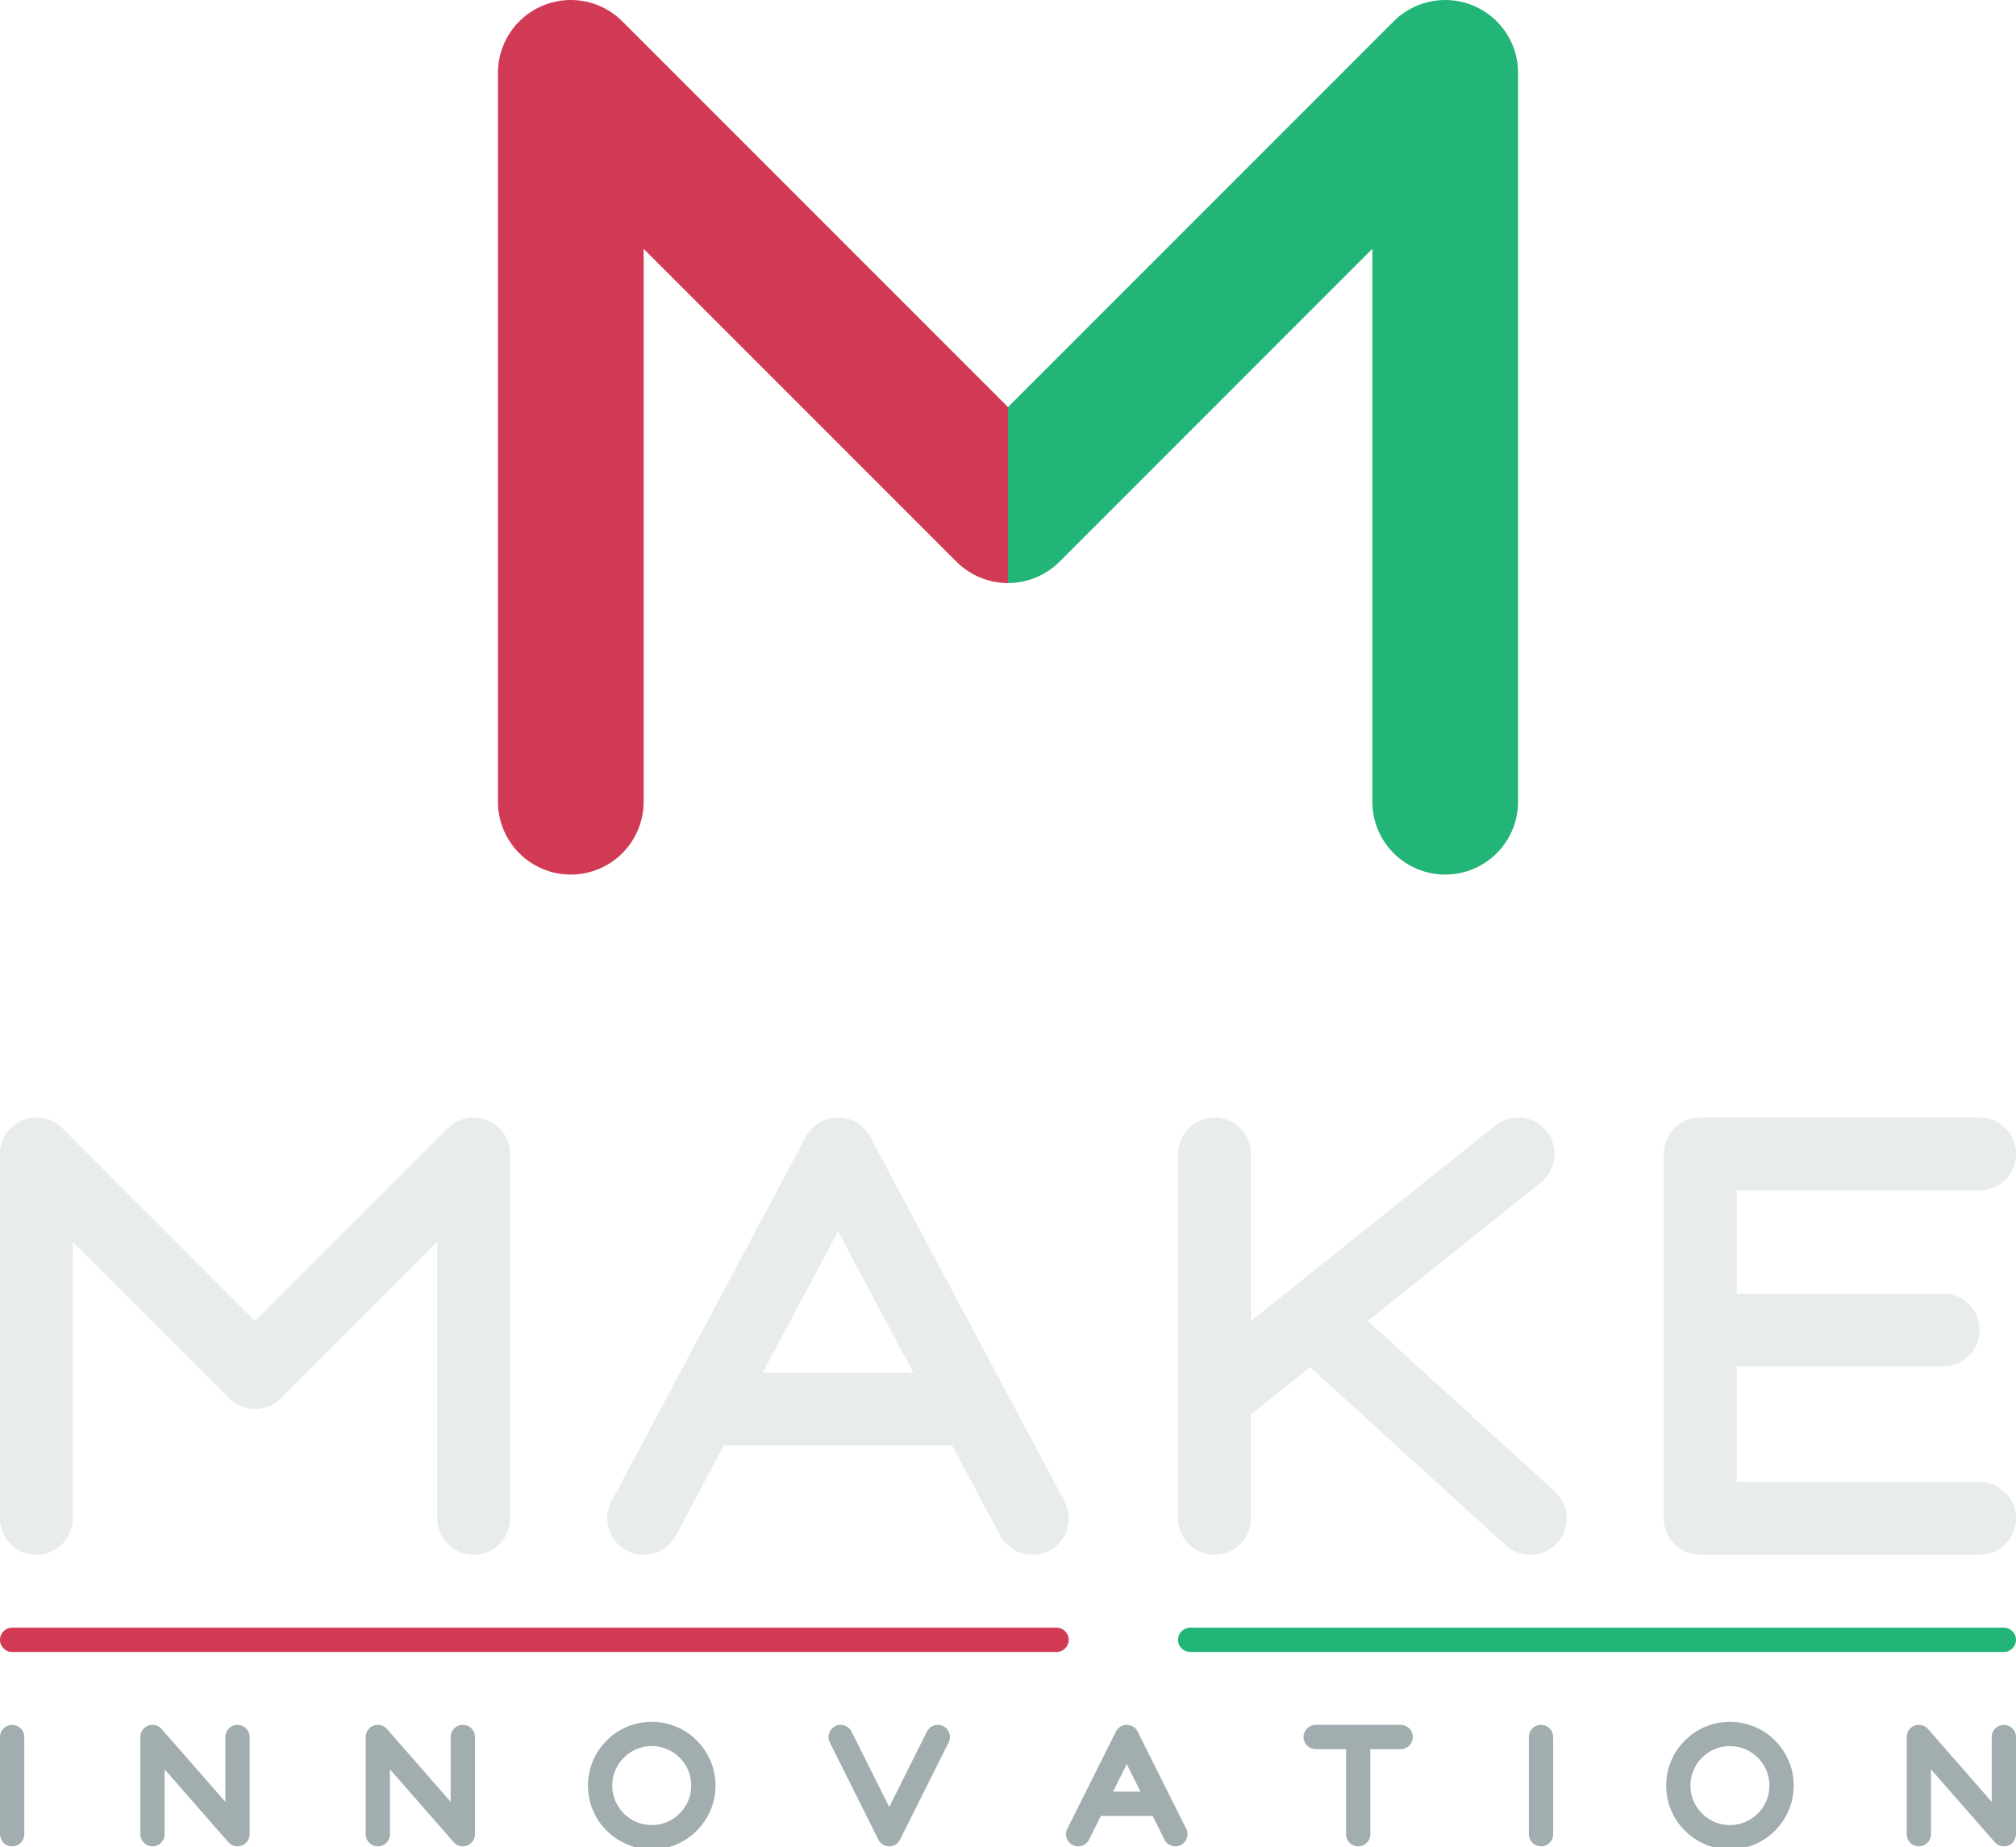
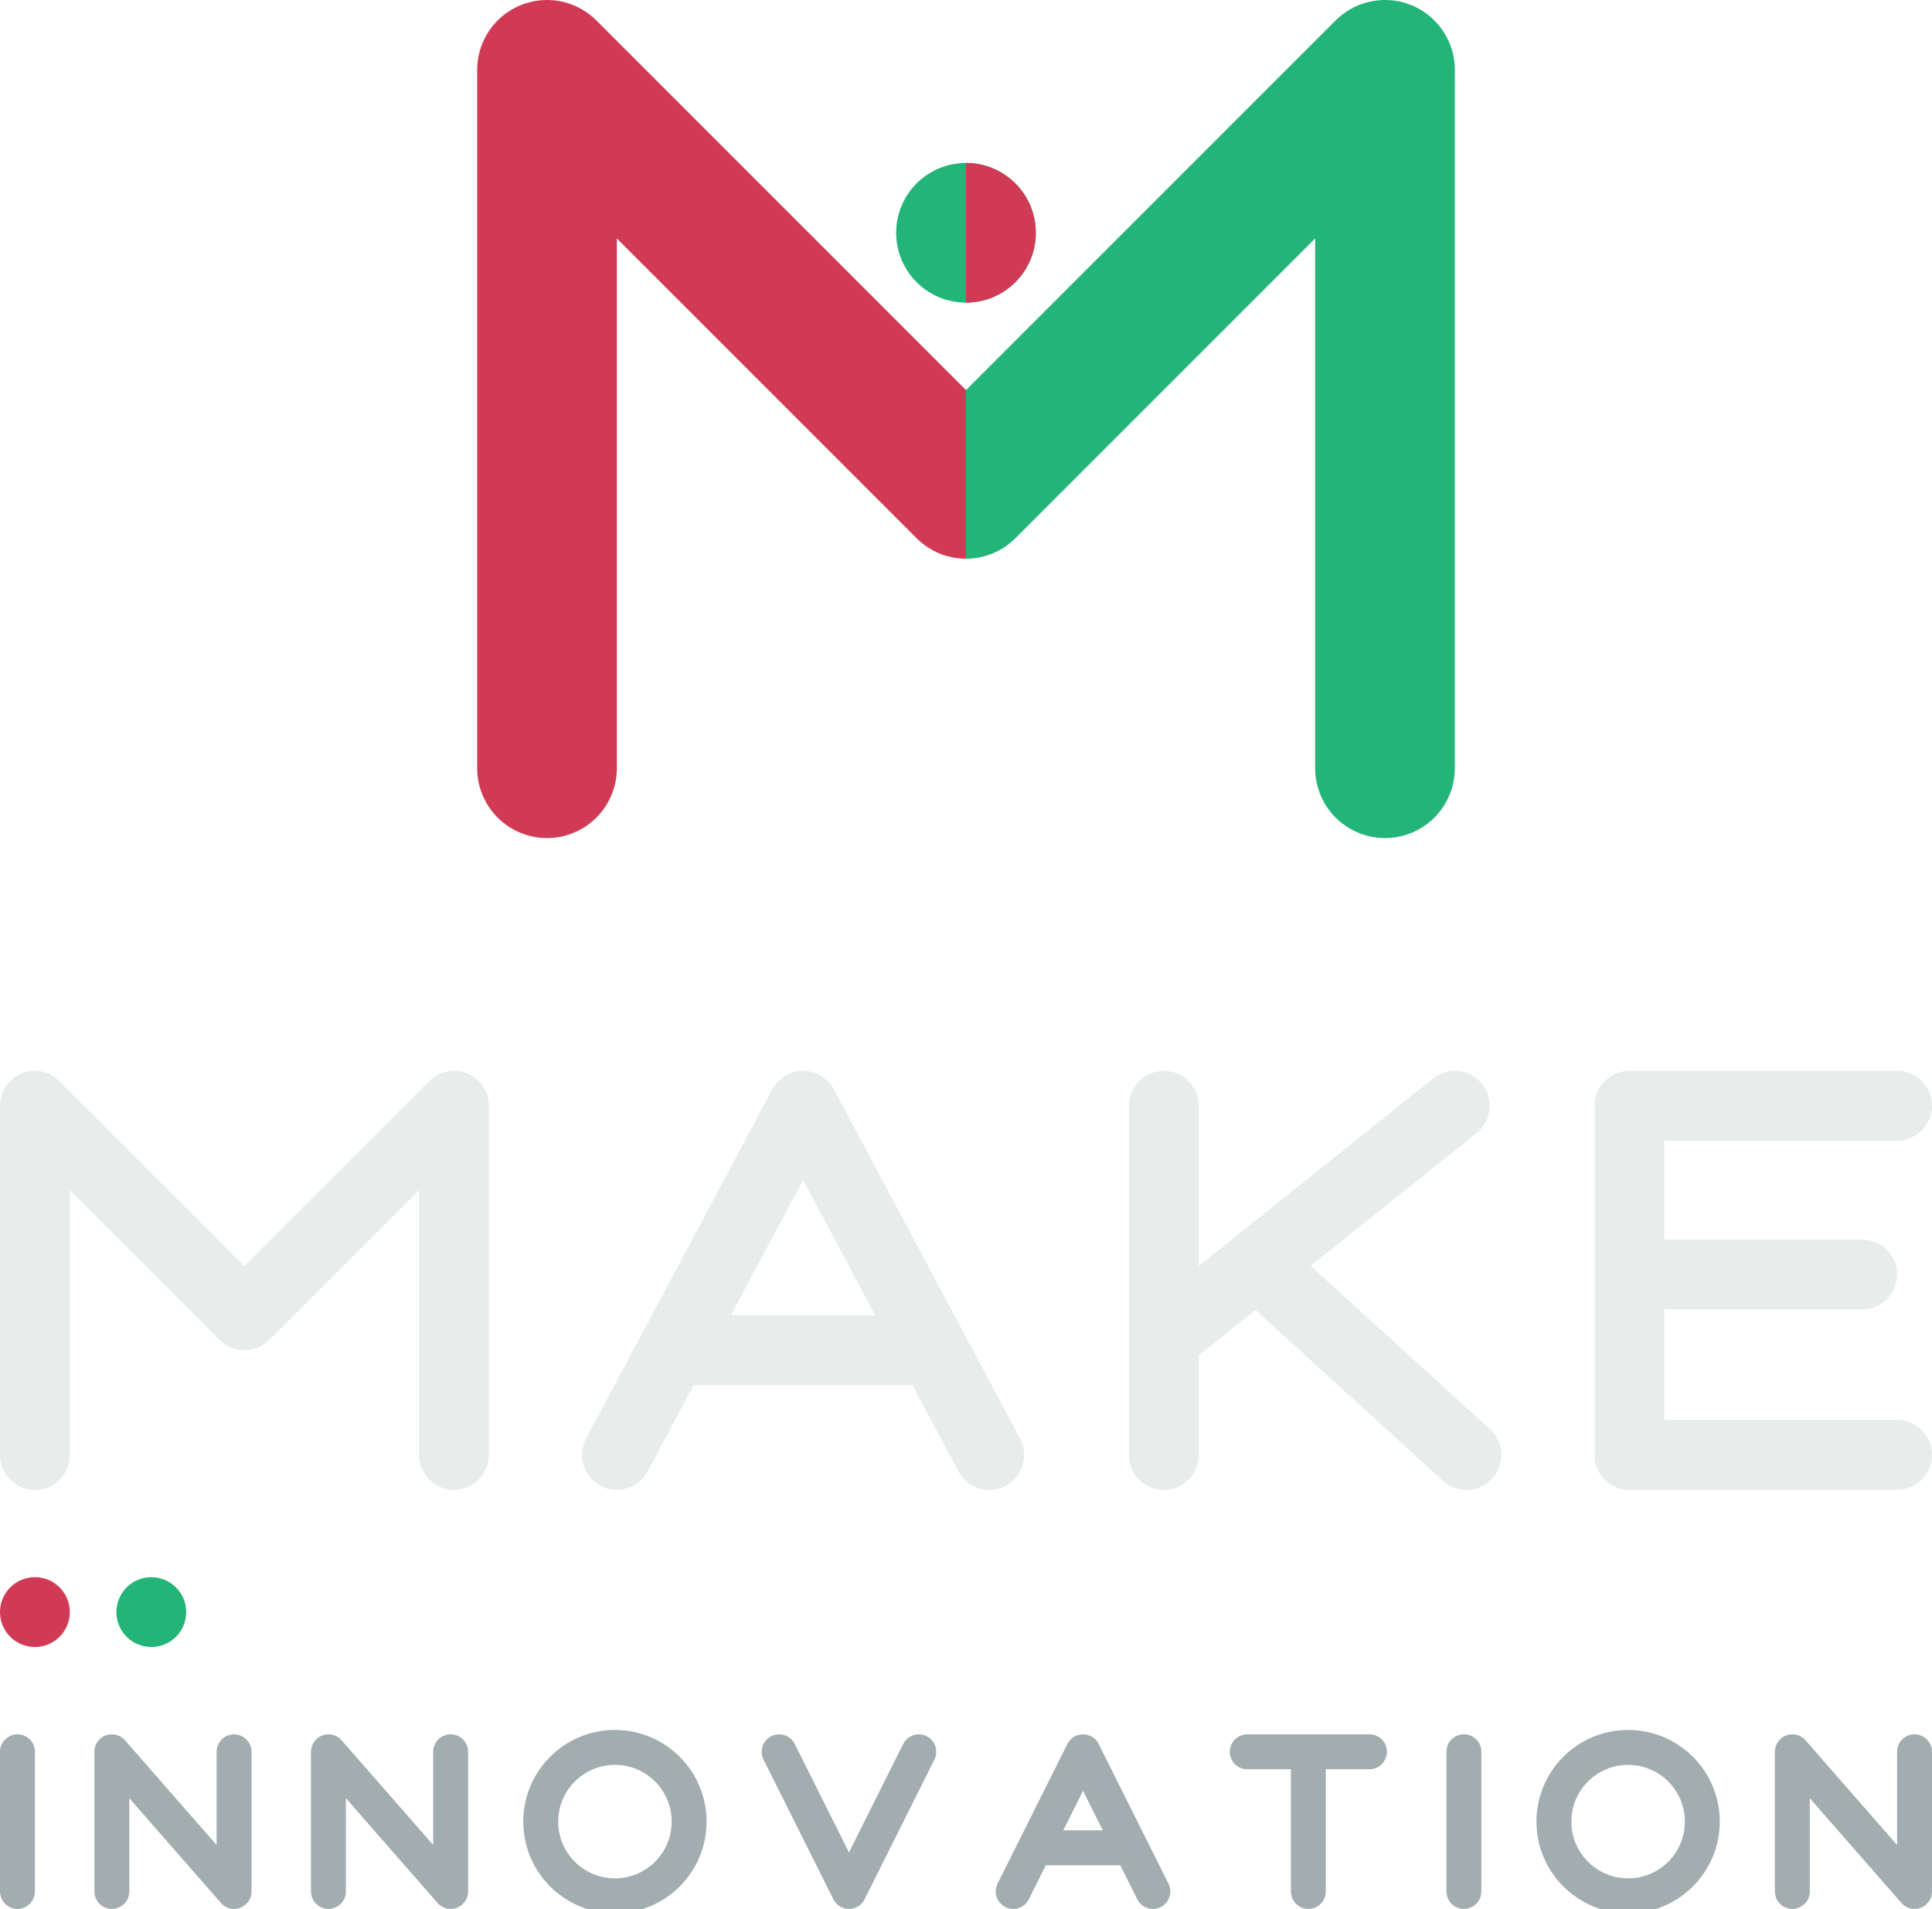
- <svg xmlns="http://www.w3.org/2000/svg" viewBox="0 0 332 304" width="332" height="304" role="img" aria-label="MAKE Innovation">
+ <svg xmlns="http://www.w3.org/2000/svg" viewBox="0 0 332 328" width="332" height="328" role="img" aria-label="MAKE Innovation">
  <g transform="translate(46 -52)">
    <defs>
-       <clipPath id="grAdunkel-ma">
+       <clipPath id="grdunkel-ma">
        <rect width="120" height="240" />
      </clipPath>
-       <clipPath id="grAdunkel-ke">
+       <clipPath id="grdunkel-ke">
        <rect x="120" width="120" height="240" />
      </clipPath>
    </defs>
-     <path clip-path="url(#grAdunkel-ma)" d="M48 184L48 64L120 136" fill="none" stroke="#D13A55" stroke-width="24" stroke-linecap="round" stroke-linejoin="round" />
-     <path clip-path="url(#grAdunkel-ke)" d="M192 184L192 64L120 136" fill="none" stroke="#22B577" stroke-width="24" stroke-linecap="round" stroke-linejoin="round" />
+     <path clip-path="url(#grdunkel-ma)" d="M48 184L48 64L120 136" fill="none" stroke="#D13A55" stroke-width="24" stroke-linecap="round" stroke-linejoin="round" />
+     <path clip-path="url(#grdunkel-ke)" d="M192 184L192 64L120 136" fill="none" stroke="#22B577" stroke-width="24" stroke-linecap="round" stroke-linejoin="round" />
+     <g>
+       <circle cx="120" cy="92" r="12" fill="#22B577" />
+       <path d="M120 80A12 12 0 0 1 120 104Z" fill="#D13A55" />
+     </g>
  </g>
  <g transform="translate(0 184)">
    <path d="M6 66L6 6L42 42L78 6L78 66M106 66L138 6L170 66M116 48L160 48M200 6L200 66M250 6L200 46M216 33.2L252 66M326 6L280 6L280 66L326 66M280 35L320 35" fill="none" stroke="#E8ECEA" stroke-width="12" stroke-linecap="round" stroke-linejoin="round" />
-     <rect x="0" y="84" width="176" height="4" rx="2" fill="#D13A55" />
-     <rect x="194" y="84" width="138" height="4" rx="2" fill="#22B577" />
-   </g>
-   <g transform="translate(0 284)">
-     <path d="M2 2L2 18M25.11 18L25.11 2L39.11 18L39.11 2M62.22 18L62.22 2L76.22 18L76.22 2M138.44 2L146.44 18L154.44 2M177.56 18L185.56 2L193.56 18M180.56 13L190.56 13M216.67 2L230.67 2M223.67 2L223.67 18M253.78 2L253.78 18M316 18L316 2L330 18L330 2" fill="none" stroke="#A2ADB0" stroke-width="4" stroke-linecap="round" stroke-linejoin="round" />
-     <circle cx="107.33" cy="10" r="8.5" fill="none" stroke="#A2ADB0" stroke-width="4" />
-     <circle cx="284.89" cy="10" r="8.5" fill="none" stroke="#A2ADB0" stroke-width="4" />
+     <circle cx="6" cy="93" r="6" fill="#D13A55" />
+     <circle cx="26" cy="93" r="6" fill="#22B577" />
+     <g transform="translate(0 114)">
+       <path d="M3 3L3 27M19.22 27L19.22 3L40.22 27L40.22 3M56.44 27L56.44 3L77.44 27L77.44 3M133.89 3L145.89 27L157.89 3M174.11 27L186.11 3L198.11 27M178.61 19.5L193.61 19.5M214.33 3L235.33 3M224.83 3L224.83 27M251.56 3L251.56 27M308 27L308 3L329 27L329 3" fill="none" stroke="#A2ADB0" stroke-width="6" stroke-linecap="round" stroke-linejoin="round" />
+       <circle cx="105.67" cy="15" r="12.75" fill="none" stroke="#A2ADB0" stroke-width="6" />
+       <circle cx="279.78" cy="15" r="12.75" fill="none" stroke="#A2ADB0" stroke-width="6" />
+     </g>
  </g>
</svg>
